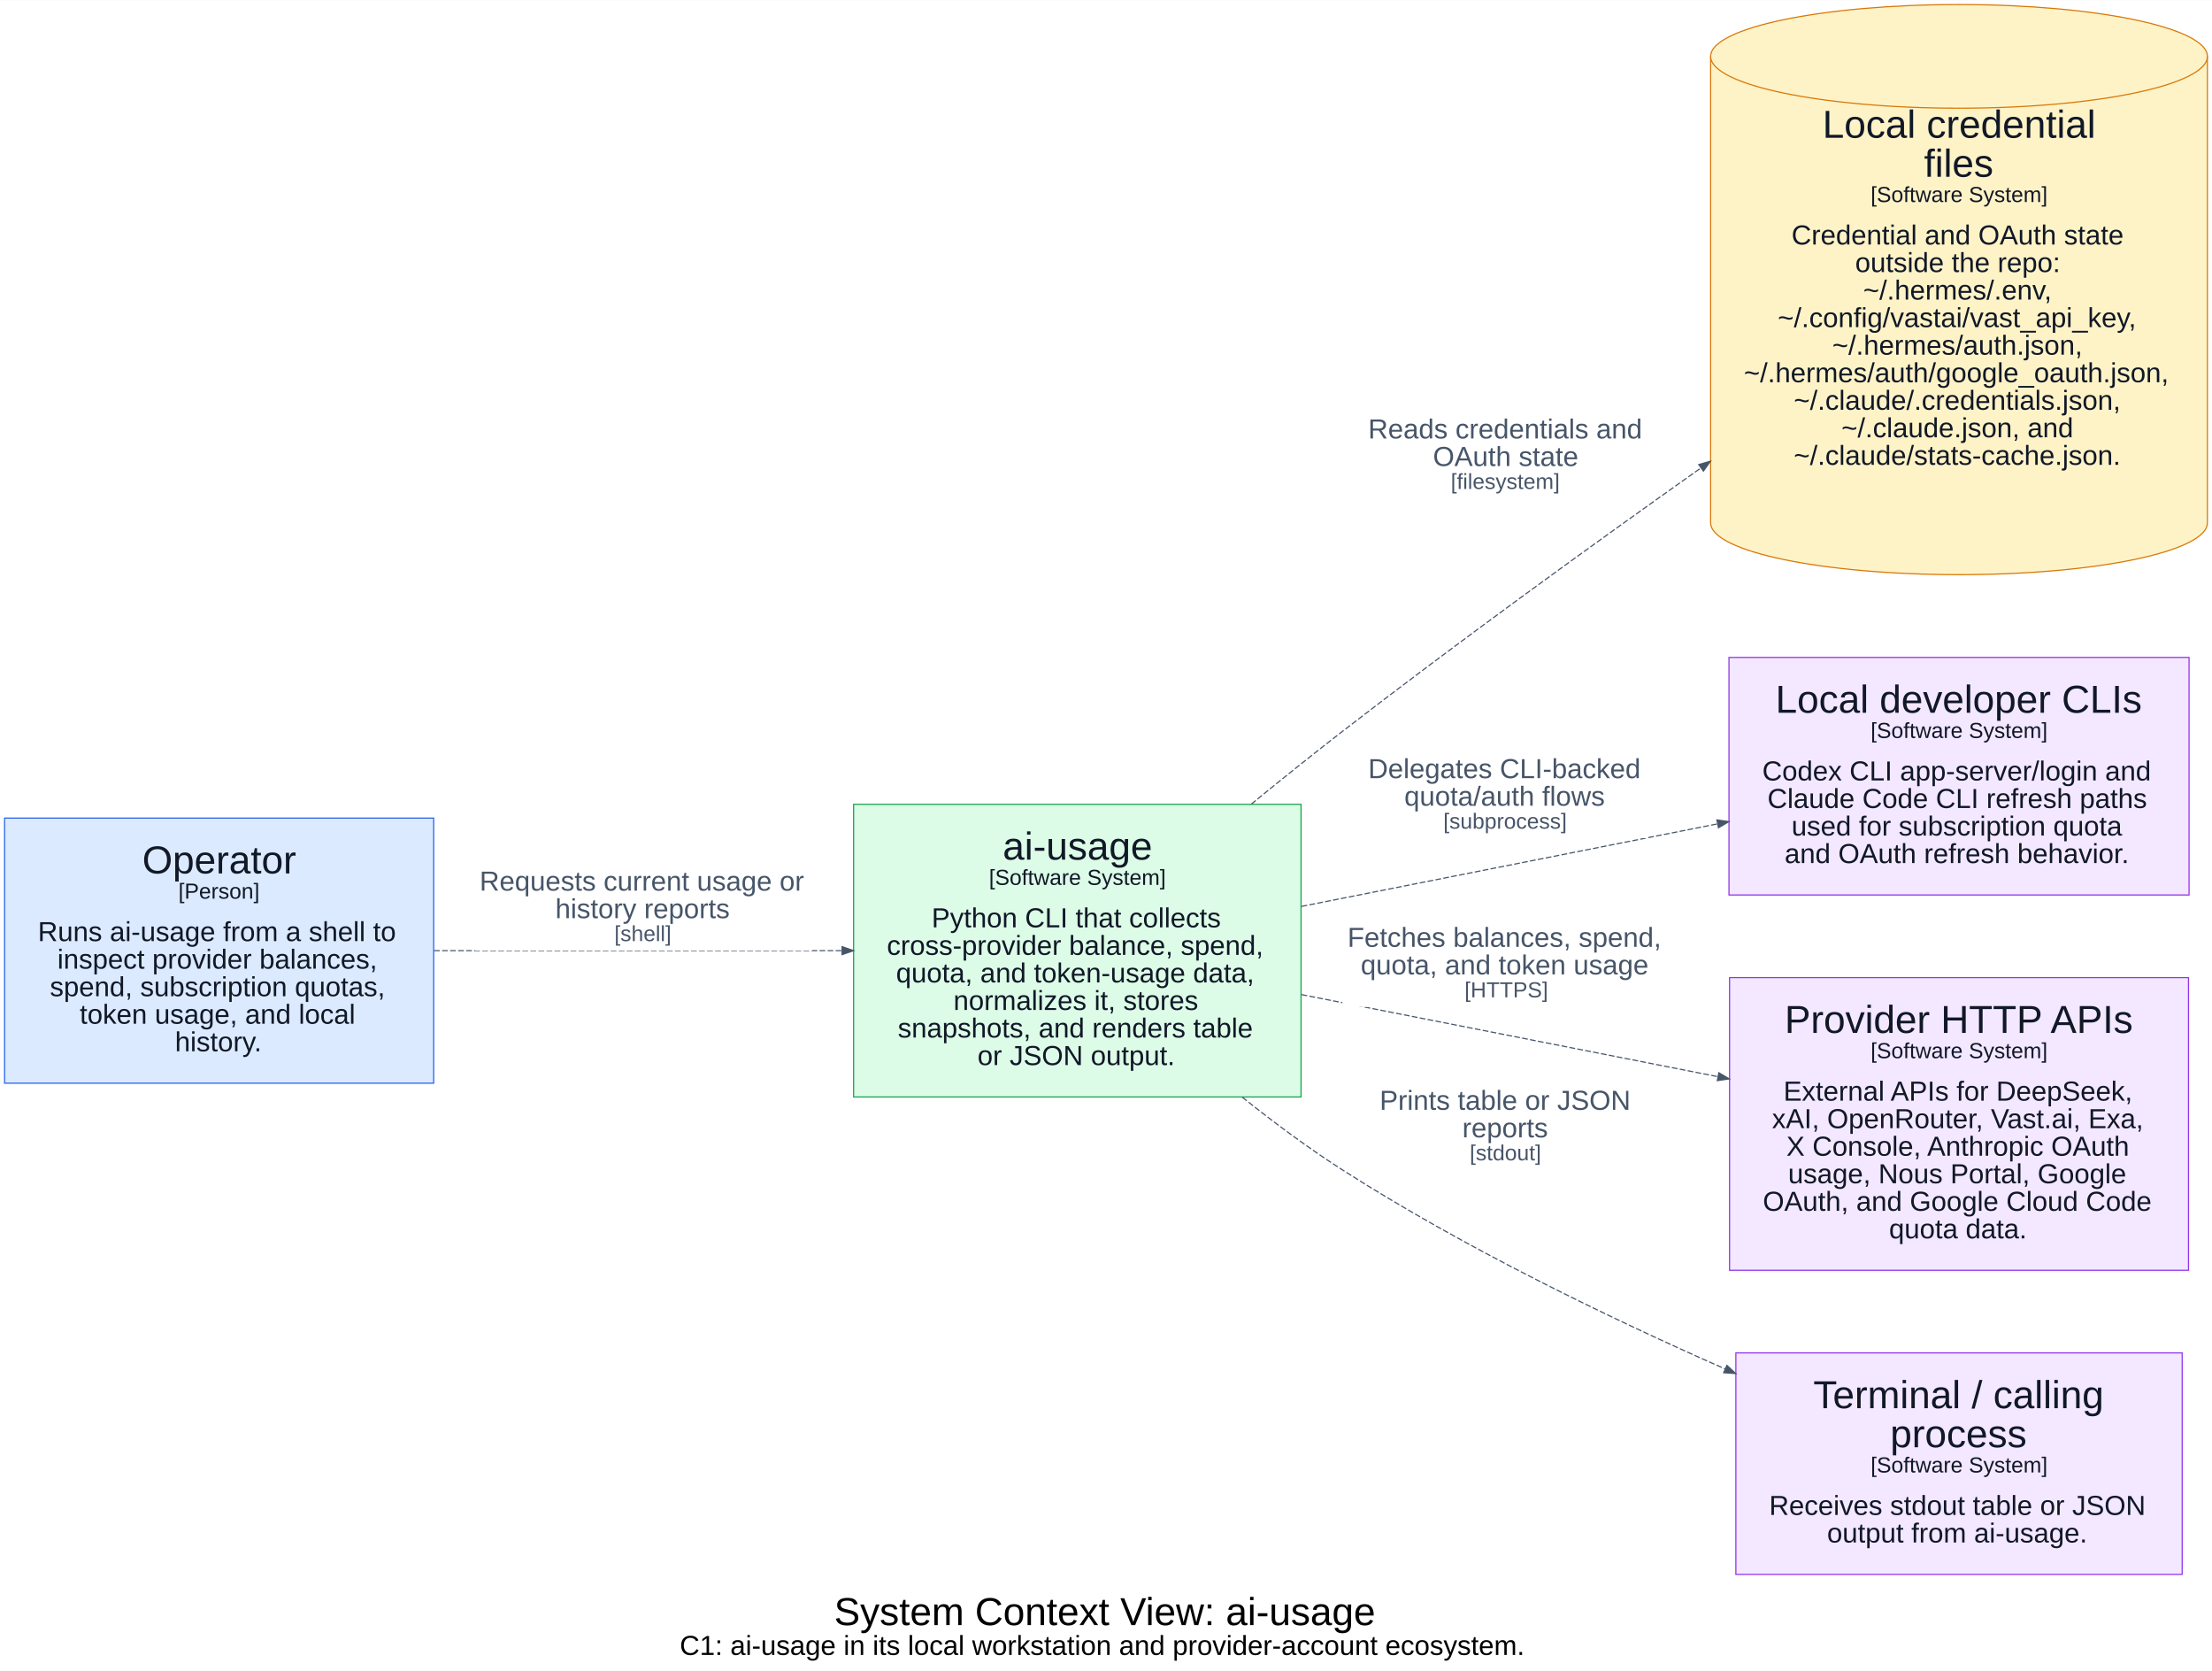
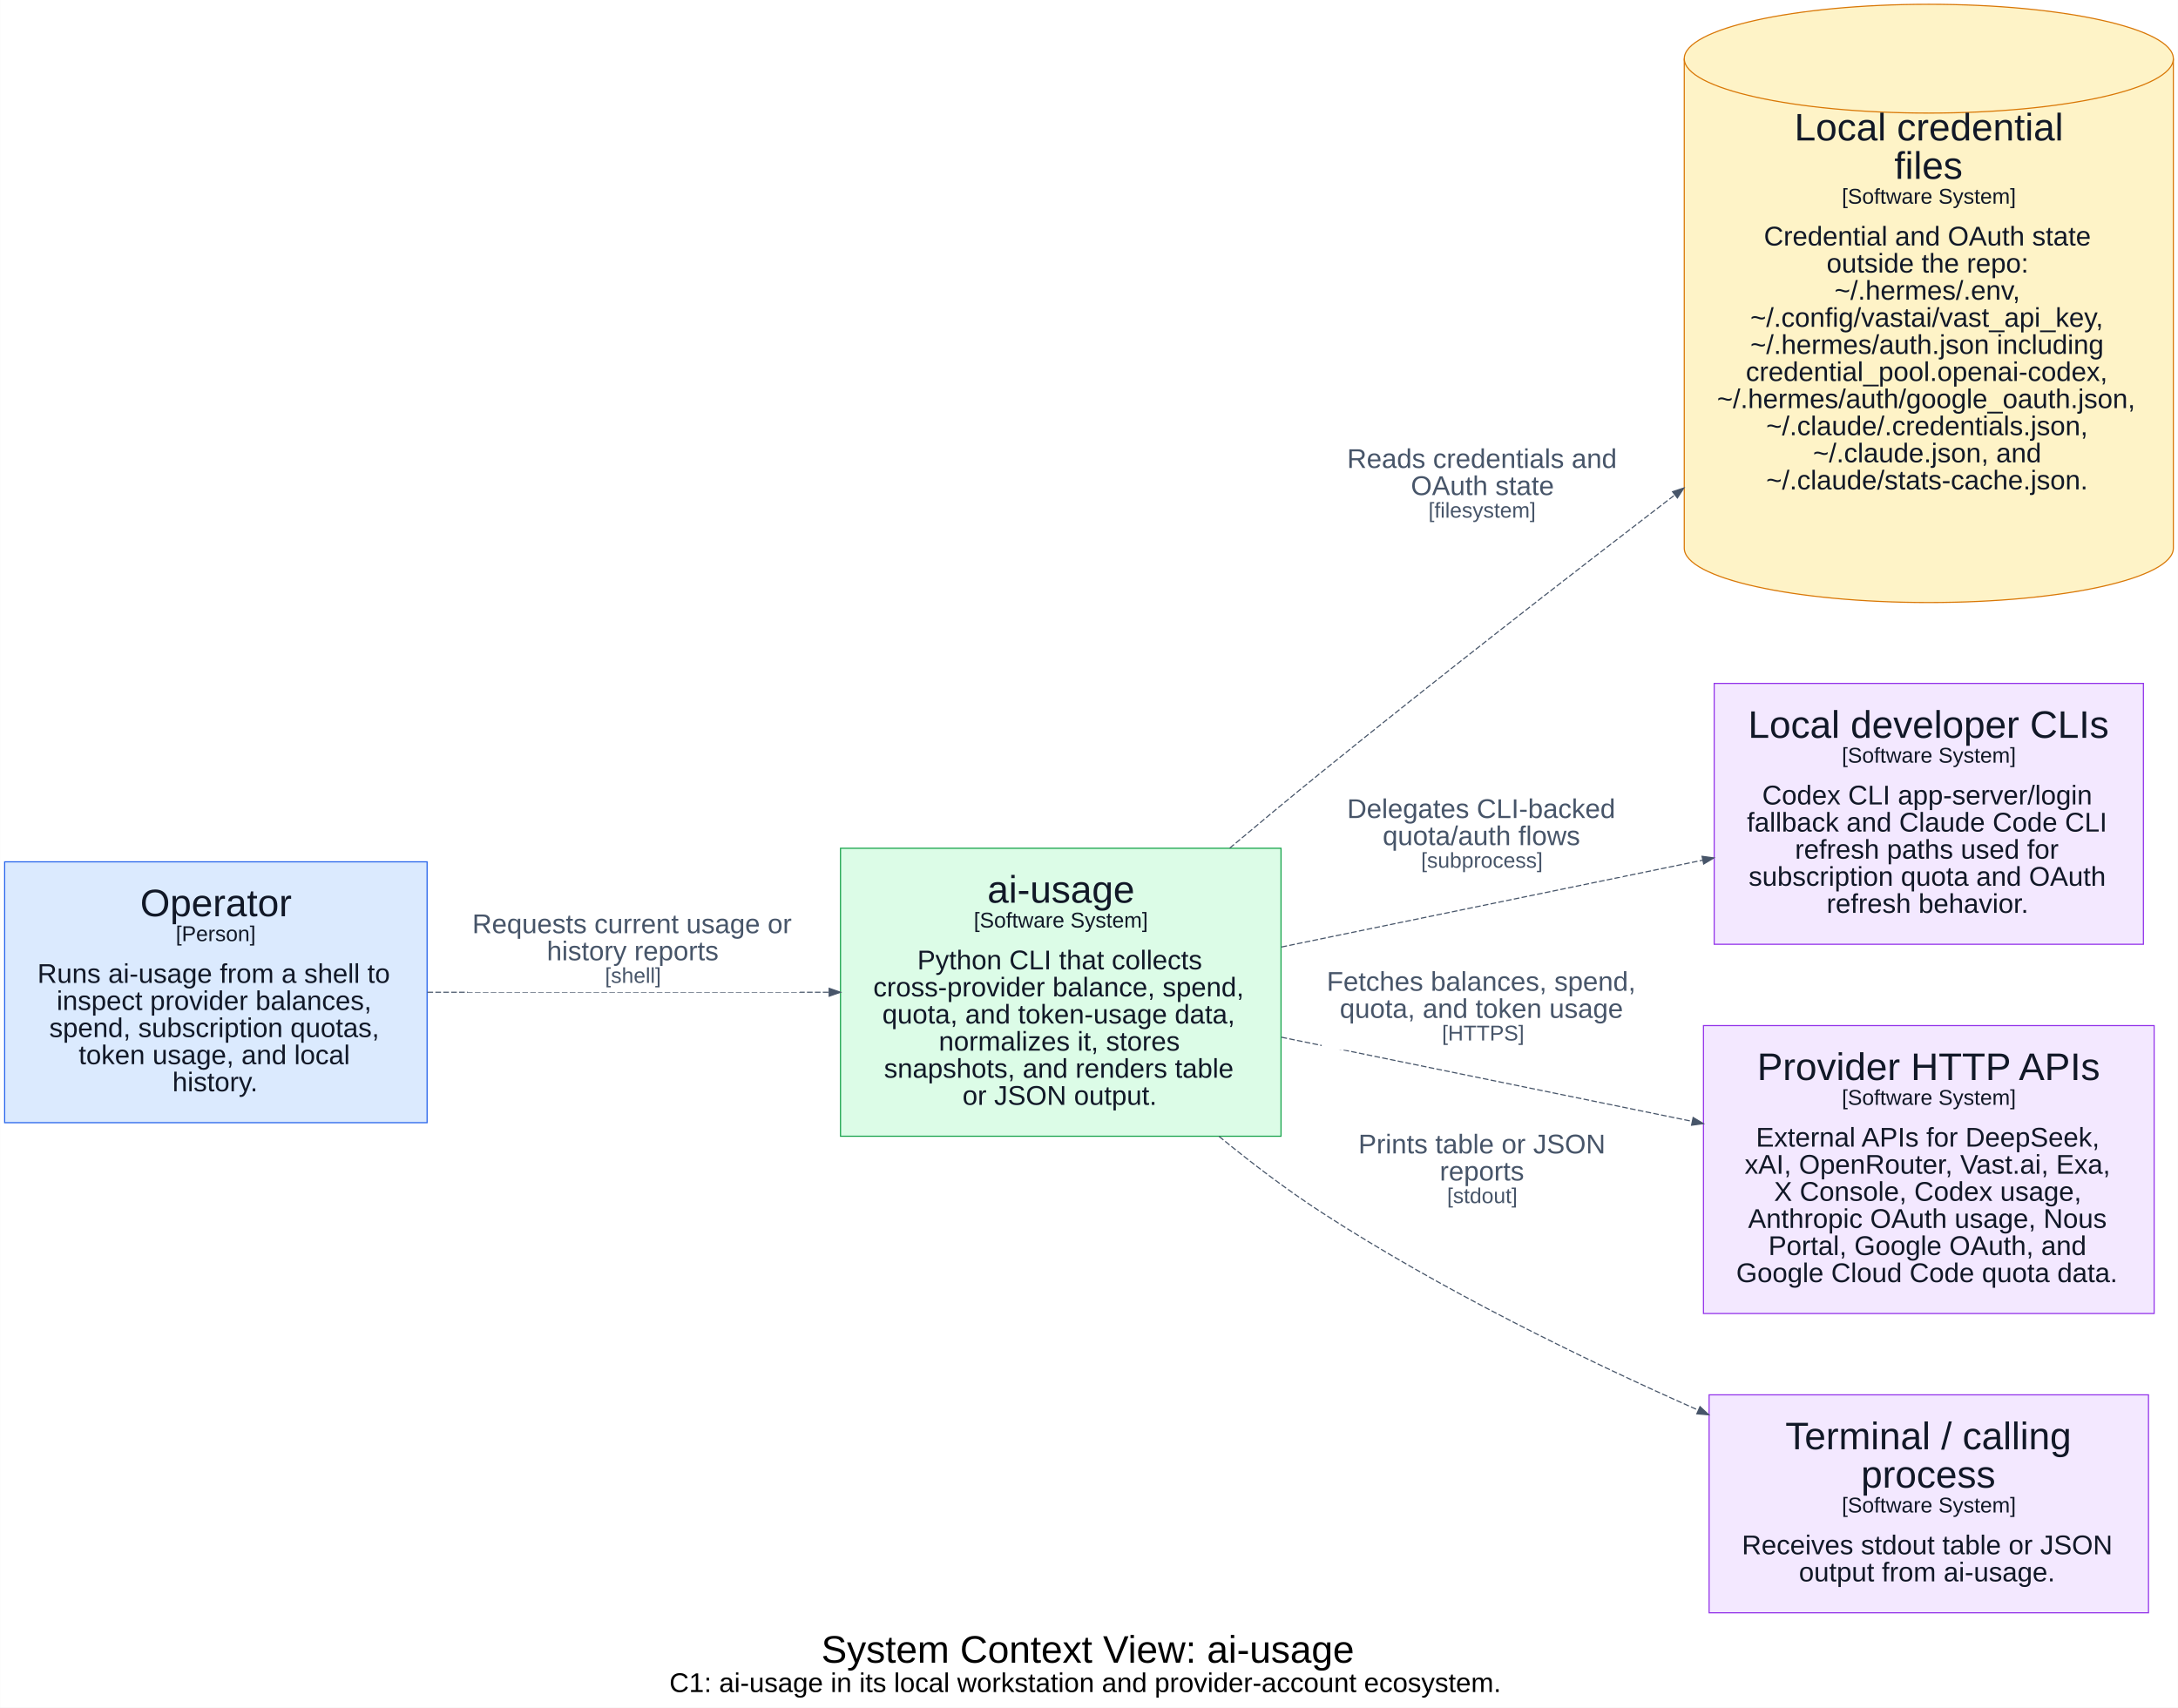
- <svg xmlns="http://www.w3.org/2000/svg" width="1928pt" height="1456pt" viewBox="0.00 0.00 1928.00 1455.69">
-   <g id="graph0" class="graph" transform="scale(1 1) rotate(0) translate(4 1451.69)">
-     <polygon fill="white" stroke="transparent" points="-4,4 -4,-1451.69 1924,-1451.69 1924,4 -4,4" />
+ <svg xmlns="http://www.w3.org/2000/svg" width="1928pt" height="1512pt" viewBox="0.00 0.00 1928.00 1512.19">
+   <g id="graph0" class="graph" transform="scale(1 1) rotate(0) translate(4 1508.19)">
+     <polygon fill="white" stroke="transparent" points="-4,4 -4,-1508.19 1924,-1508.19 1924,4 -4,4" />
    <text text-anchor="start" x="723" y="-35.8" font-family="Arial" font-size="34.00">System Context View: ai-usage</text>
    <text text-anchor="start" x="588.5" y="-9.8" font-family="Arial" font-size="24.00">C1: ai-usage in its local workstation and provider-account ecosystem.</text>
    <g id="1" class="node">
-       <polygon fill="#dbeafe" stroke="#2563eb" points="374,-739 0,-739 0,-508 374,-508 374,-739" />
-       <text text-anchor="start" x="120" y="-690.8" font-family="Arial" font-size="34.00" fill="#111827">Operator</text>
-       <text text-anchor="start" x="151.5" y="-668.8" font-family="Arial" font-size="19.00" fill="#111827">[Person]</text>
-       <text text-anchor="start" x="29" y="-631.8" font-family="Arial" font-size="24.00" fill="#111827">Runs ai-usage from a shell to</text>
-       <text text-anchor="start" x="46" y="-607.8" font-family="Arial" font-size="24.00" fill="#111827">inspect provider balances,</text>
-       <text text-anchor="start" x="39.5" y="-583.8" font-family="Arial" font-size="24.00" fill="#111827">spend, subscription quotas,</text>
-       <text text-anchor="start" x="65.5" y="-559.8" font-family="Arial" font-size="24.00" fill="#111827">token usage, and local</text>
-       <text text-anchor="start" x="148.5" y="-535.8" font-family="Arial" font-size="24.00" fill="#111827">history.</text>
+       <polygon fill="#dbeafe" stroke="#2563eb" points="374,-745 0,-745 0,-514 374,-514 374,-745" />
+       <text text-anchor="start" x="120" y="-696.8" font-family="Arial" font-size="34.00" fill="#111827">Operator</text>
+       <text text-anchor="start" x="151.5" y="-674.8" font-family="Arial" font-size="19.00" fill="#111827">[Person]</text>
+       <text text-anchor="start" x="29" y="-637.8" font-family="Arial" font-size="24.00" fill="#111827">Runs ai-usage from a shell to</text>
+       <text text-anchor="start" x="46" y="-613.8" font-family="Arial" font-size="24.00" fill="#111827">inspect provider balances,</text>
+       <text text-anchor="start" x="39.5" y="-589.8" font-family="Arial" font-size="24.00" fill="#111827">spend, subscription quotas,</text>
+       <text text-anchor="start" x="65.5" y="-565.8" font-family="Arial" font-size="24.00" fill="#111827">token usage, and local</text>
+       <text text-anchor="start" x="148.5" y="-541.8" font-family="Arial" font-size="24.00" fill="#111827">history.</text>
    </g>
    <g id="2" class="node">
-       <polygon fill="#dcfce7" stroke="#16a34a" points="1130,-751 740,-751 740,-496 1130,-496 1130,-751" />
-       <text text-anchor="start" x="870" y="-702.8" font-family="Arial" font-size="34.00" fill="#111827">ai-usage</text>
-       <text text-anchor="start" x="858" y="-680.8" font-family="Arial" font-size="19.00" fill="#111827">[Software System]</text>
-       <text text-anchor="start" x="808" y="-643.8" font-family="Arial" font-size="24.00" fill="#111827">Python CLI that collects</text>
-       <text text-anchor="start" x="769" y="-619.8" font-family="Arial" font-size="24.00" fill="#111827">cross-provider balance, spend,</text>
-       <text text-anchor="start" x="777" y="-595.8" font-family="Arial" font-size="24.00" fill="#111827">quota, and token-usage data,</text>
-       <text text-anchor="start" x="827" y="-571.8" font-family="Arial" font-size="24.00" fill="#111827">normalizes it, stores</text>
-       <text text-anchor="start" x="778.5" y="-547.8" font-family="Arial" font-size="24.00" fill="#111827">snapshots, and renders table</text>
-       <text text-anchor="start" x="848" y="-523.8" font-family="Arial" font-size="24.00" fill="#111827">or JSON output.</text>
+       <polygon fill="#dcfce7" stroke="#16a34a" points="1130,-757 740,-757 740,-502 1130,-502 1130,-757" />
+       <text text-anchor="start" x="870" y="-708.8" font-family="Arial" font-size="34.00" fill="#111827">ai-usage</text>
+       <text text-anchor="start" x="858" y="-686.8" font-family="Arial" font-size="19.00" fill="#111827">[Software System]</text>
+       <text text-anchor="start" x="808" y="-649.8" font-family="Arial" font-size="24.00" fill="#111827">Python CLI that collects</text>
+       <text text-anchor="start" x="769" y="-625.8" font-family="Arial" font-size="24.00" fill="#111827">cross-provider balance, spend,</text>
+       <text text-anchor="start" x="777" y="-601.8" font-family="Arial" font-size="24.00" fill="#111827">quota, and token-usage data,</text>
+       <text text-anchor="start" x="827" y="-577.8" font-family="Arial" font-size="24.00" fill="#111827">normalizes it, stores</text>
+       <text text-anchor="start" x="778.5" y="-553.8" font-family="Arial" font-size="24.00" fill="#111827">snapshots, and renders table</text>
+       <text text-anchor="start" x="848" y="-529.8" font-family="Arial" font-size="24.00" fill="#111827">or JSON output.</text>
    </g>
    <g id="18" class="edge">
-       <path fill="none" stroke="#475569" stroke-dasharray="5,2" d="M374.32,-623.5C482.4,-623.5 618.65,-623.5 729.66,-623.5" />
-       <polygon fill="#475569" stroke="#475569" points="729.98,-627 739.98,-623.5 729.98,-620 729.98,-627" />
-       <polygon fill="white" stroke="transparent" points="410,-623.5 410,-698.5 704,-698.5 704,-623.5 410,-623.5" />
-       <text text-anchor="start" x="414" y="-675.8" font-family="Arial" font-size="24.00" fill="#475569">Requests current usage or</text>
-       <text text-anchor="start" x="480" y="-651.8" font-family="Arial" font-size="24.00" fill="#475569">history reports</text>
-       <text text-anchor="start" x="531.5" y="-631.8" font-family="Arial" font-size="19.00" fill="#475569">[shell]</text>
+       <path fill="none" stroke="#475569" stroke-dasharray="5,2" d="M374.32,-629.5C482.4,-629.5 618.65,-629.5 729.66,-629.5" />
+       <polygon fill="#475569" stroke="#475569" points="729.98,-633 739.98,-629.5 729.98,-626 729.98,-633" />
+       <polygon fill="white" stroke="transparent" points="410,-629.5 410,-704.5 704,-704.5 704,-629.5 410,-629.5" />
+       <text text-anchor="start" x="414" y="-681.8" font-family="Arial" font-size="24.00" fill="#475569">Requests current usage or</text>
+       <text text-anchor="start" x="480" y="-657.8" font-family="Arial" font-size="24.00" fill="#475569">history reports</text>
+       <text text-anchor="start" x="531.5" y="-637.8" font-family="Arial" font-size="19.00" fill="#475569">[shell]</text>
    </g>
    <g id="14" class="node">
-       <path fill="#fef3c7" stroke="#d97706" d="M1920,-1402.72C1920,-1427.63 1822.96,-1447.88 1703.5,-1447.88 1584.04,-1447.88 1487,-1427.63 1487,-1402.72 1487,-1402.72 1487,-996.28 1487,-996.28 1487,-971.37 1584.04,-951.12 1703.5,-951.12 1822.96,-951.12 1920,-971.37 1920,-996.28 1920,-996.28 1920,-1402.72 1920,-1402.72" />
-       <path fill="none" stroke="#d97706" d="M1920,-1402.72C1920,-1377.8 1822.96,-1357.56 1703.5,-1357.56 1584.04,-1357.56 1487,-1377.8 1487,-1402.72" />
-       <text text-anchor="start" x="1584.5" y="-1331.8" font-family="Arial" font-size="34.00" fill="#111827">Local credential</text>
-       <text text-anchor="start" x="1673" y="-1297.8" font-family="Arial" font-size="34.00" fill="#111827">files</text>
-       <text text-anchor="start" x="1626.5" y="-1275.8" font-family="Arial" font-size="19.00" fill="#111827">[Software System]</text>
-       <text text-anchor="start" x="1557.5" y="-1238.8" font-family="Arial" font-size="24.00" fill="#111827">Credential and OAuth state</text>
-       <text text-anchor="start" x="1613" y="-1214.8" font-family="Arial" font-size="24.00" fill="#111827">outside the repo:</text>
-       <text text-anchor="start" x="1620" y="-1190.8" font-family="Arial" font-size="24.00" fill="#111827">~/.hermes/.env,</text>
-       <text text-anchor="start" x="1545.5" y="-1166.8" font-family="Arial" font-size="24.00" fill="#111827">~/.config/vastai/vast_api_key,</text>
-       <text text-anchor="start" x="1593" y="-1142.8" font-family="Arial" font-size="24.00" fill="#111827">~/.hermes/auth.json,</text>
-       <text text-anchor="start" x="1516" y="-1118.8" font-family="Arial" font-size="24.00" fill="#111827">~/.hermes/auth/google_oauth.json,</text>
-       <text text-anchor="start" x="1559.5" y="-1094.8" font-family="Arial" font-size="24.00" fill="#111827">~/.claude/.credentials.json,</text>
-       <text text-anchor="start" x="1601" y="-1070.8" font-family="Arial" font-size="24.00" fill="#111827">~/.claude.json, and</text>
-       <text text-anchor="start" x="1559.5" y="-1046.8" font-family="Arial" font-size="24.00" fill="#111827">~/.claude/stats-cache.json.</text>
+       <path fill="#fef3c7" stroke="#d97706" d="M1920,-1456.22C1920,-1482.79 1822.96,-1504.38 1703.5,-1504.38 1584.04,-1504.38 1487,-1482.79 1487,-1456.22 1487,-1456.22 1487,-1022.78 1487,-1022.78 1487,-996.21 1584.04,-974.62 1703.5,-974.62 1822.96,-974.62 1920,-996.21 1920,-1022.78 1920,-1022.78 1920,-1456.22 1920,-1456.22" />
+       <path fill="none" stroke="#d97706" d="M1920,-1456.22C1920,-1429.64 1822.96,-1408.06 1703.5,-1408.06 1584.04,-1408.06 1487,-1429.64 1487,-1456.22" />
+       <text text-anchor="start" x="1584.5" y="-1383.8" font-family="Arial" font-size="34.00" fill="#111827">Local credential</text>
+       <text text-anchor="start" x="1673" y="-1349.8" font-family="Arial" font-size="34.00" fill="#111827">files</text>
+       <text text-anchor="start" x="1626.5" y="-1327.8" font-family="Arial" font-size="19.00" fill="#111827">[Software System]</text>
+       <text text-anchor="start" x="1557.5" y="-1290.8" font-family="Arial" font-size="24.00" fill="#111827">Credential and OAuth state</text>
+       <text text-anchor="start" x="1613" y="-1266.8" font-family="Arial" font-size="24.00" fill="#111827">outside the repo:</text>
+       <text text-anchor="start" x="1620" y="-1242.8" font-family="Arial" font-size="24.00" fill="#111827">~/.hermes/.env,</text>
+       <text text-anchor="start" x="1545.5" y="-1218.8" font-family="Arial" font-size="24.00" fill="#111827">~/.config/vastai/vast_api_key,</text>
+       <text text-anchor="start" x="1545.5" y="-1194.8" font-family="Arial" font-size="24.00" fill="#111827">~/.hermes/auth.json including</text>
+       <text text-anchor="start" x="1541.5" y="-1170.8" font-family="Arial" font-size="24.00" fill="#111827">credential_pool.openai-codex,</text>
+       <text text-anchor="start" x="1516" y="-1146.8" font-family="Arial" font-size="24.00" fill="#111827">~/.hermes/auth/google_oauth.json,</text>
+       <text text-anchor="start" x="1559.5" y="-1122.8" font-family="Arial" font-size="24.00" fill="#111827">~/.claude/.credentials.json,</text>
+       <text text-anchor="start" x="1601" y="-1098.8" font-family="Arial" font-size="24.00" fill="#111827">~/.claude.json, and</text>
+       <text text-anchor="start" x="1559.5" y="-1074.8" font-family="Arial" font-size="24.00" fill="#111827">~/.claude/stats-cache.json.</text>
    </g>
    <g id="15" class="node">
-       <polygon fill="#f3e8ff" stroke="#9333ea" points="1904,-879 1503,-879 1503,-672 1904,-672 1904,-879" />
-       <text text-anchor="start" x="1543.5" y="-830.8" font-family="Arial" font-size="34.00" fill="#111827">Local developer CLIs</text>
-       <text text-anchor="start" x="1626.5" y="-808.8" font-family="Arial" font-size="19.00" fill="#111827">[Software System]</text>
-       <text text-anchor="start" x="1532" y="-771.8" font-family="Arial" font-size="24.00" fill="#111827">Codex CLI app-server/login and</text>
-       <text text-anchor="start" x="1536.5" y="-747.8" font-family="Arial" font-size="24.00" fill="#111827">Claude Code CLI refresh paths</text>
-       <text text-anchor="start" x="1557.5" y="-723.8" font-family="Arial" font-size="24.00" fill="#111827">used for subscription quota</text>
-       <text text-anchor="start" x="1551.5" y="-699.8" font-family="Arial" font-size="24.00" fill="#111827">and OAuth refresh behavior.</text>
+       <polygon fill="#f3e8ff" stroke="#9333ea" points="1893.5,-903 1513.5,-903 1513.5,-672 1893.5,-672 1893.5,-903" />
+       <text text-anchor="start" x="1543.5" y="-854.8" font-family="Arial" font-size="34.00" fill="#111827">Local developer CLIs</text>
+       <text text-anchor="start" x="1626.5" y="-832.8" font-family="Arial" font-size="19.00" fill="#111827">[Software System]</text>
+       <text text-anchor="start" x="1556" y="-795.8" font-family="Arial" font-size="24.00" fill="#111827">Codex CLI app-server/login</text>
+       <text text-anchor="start" x="1542.5" y="-771.8" font-family="Arial" font-size="24.00" fill="#111827">fallback and Claude Code CLI</text>
+       <text text-anchor="start" x="1585" y="-747.8" font-family="Arial" font-size="24.00" fill="#111827">refresh paths used for</text>
+       <text text-anchor="start" x="1544" y="-723.8" font-family="Arial" font-size="24.00" fill="#111827">subscription quota and OAuth</text>
+       <text text-anchor="start" x="1613" y="-699.8" font-family="Arial" font-size="24.00" fill="#111827">refresh behavior.</text>
    </g>
    <g id="16" class="node">
-       <polygon fill="#f3e8ff" stroke="#9333ea" points="1903.5,-600 1503.5,-600 1503.5,-345 1903.5,-345 1903.5,-600" />
+       <polygon fill="#f3e8ff" stroke="#9333ea" points="1903,-600 1504,-600 1504,-345 1903,-345 1903,-600" />
      <text text-anchor="start" x="1551.5" y="-551.8" font-family="Arial" font-size="34.00" fill="#111827">Provider HTTP APIs</text>
      <text text-anchor="start" x="1626.5" y="-529.8" font-family="Arial" font-size="19.00" fill="#111827">[Software System]</text>
      <text text-anchor="start" x="1550.5" y="-492.8" font-family="Arial" font-size="24.00" fill="#111827">External APIs for DeepSeek,</text>
      <text text-anchor="start" x="1540.5" y="-468.8" font-family="Arial" font-size="24.00" fill="#111827">xAI, OpenRouter, Vast.ai, Exa,</text>
-       <text text-anchor="start" x="1553" y="-444.8" font-family="Arial" font-size="24.00" fill="#111827">X Console, Anthropic OAuth</text>
-       <text text-anchor="start" x="1554.5" y="-420.8" font-family="Arial" font-size="24.00" fill="#111827">usage, Nous Portal, Google</text>
-       <text text-anchor="start" x="1532.5" y="-396.8" font-family="Arial" font-size="24.00" fill="#111827">OAuth, and Google Cloud Code</text>
-       <text text-anchor="start" x="1642.5" y="-372.8" font-family="Arial" font-size="24.00" fill="#111827">quota data.</text>
+       <text text-anchor="start" x="1566.5" y="-444.8" font-family="Arial" font-size="24.00" fill="#111827">X Console, Codex usage,</text>
+       <text text-anchor="start" x="1543.5" y="-420.8" font-family="Arial" font-size="24.00" fill="#111827">Anthropic OAuth usage, Nous</text>
+       <text text-anchor="start" x="1561.5" y="-396.8" font-family="Arial" font-size="24.00" fill="#111827">Portal, Google OAuth, and</text>
+       <text text-anchor="start" x="1533" y="-372.8" font-family="Arial" font-size="24.00" fill="#111827">Google Cloud Code quota data.</text>
    </g>
    <g id="17" class="node">
      <polygon fill="#f3e8ff" stroke="#9333ea" points="1898,-273 1509,-273 1509,-80 1898,-80 1898,-273" />
      <text text-anchor="start" x="1576.5" y="-224.8" font-family="Arial" font-size="34.00" fill="#111827">Terminal / calling</text>
      <text text-anchor="start" x="1643.5" y="-190.8" font-family="Arial" font-size="34.00" fill="#111827">process</text>
      <text text-anchor="start" x="1626.5" y="-168.8" font-family="Arial" font-size="19.00" fill="#111827">[Software System]</text>
      <text text-anchor="start" x="1538" y="-131.8" font-family="Arial" font-size="24.00" fill="#111827">Receives stdout table or JSON</text>
      <text text-anchor="start" x="1588.5" y="-107.8" font-family="Arial" font-size="24.00" fill="#111827">output from ai-usage.</text>
    </g>
    <g id="22" class="edge">
-       <path fill="none" stroke="#475569" stroke-dasharray="5,2" d="M1086.63,-751.15C1112.84,-772.62 1140.02,-794.43 1166,-814.5 1266.83,-892.39 1381.22,-975.21 1478.4,-1044" />
-       <polygon fill="#475569" stroke="#475569" points="1476.67,-1047.06 1486.86,-1049.98 1480.71,-1041.35 1476.67,-1047.06" />
-       <polygon fill="white" stroke="transparent" points="1184,-1017.5 1184,-1092.5 1433,-1092.5 1433,-1017.5 1184,-1017.5" />
-       <text text-anchor="start" x="1188.5" y="-1069.8" font-family="Arial" font-size="24.00" fill="#475569">Reads credentials and</text>
-       <text text-anchor="start" x="1245" y="-1045.8" font-family="Arial" font-size="24.00" fill="#475569">OAuth state</text>
-       <text text-anchor="start" x="1260.5" y="-1025.8" font-family="Arial" font-size="19.00" fill="#475569">[filesystem]</text>
+       <path fill="none" stroke="#475569" stroke-dasharray="5,2" d="M1084.58,-757.14C1111.5,-779.79 1139.46,-803 1166,-824.5 1267.46,-906.68 1381.68,-995.53 1478.57,-1069.85" />
+       <polygon fill="#475569" stroke="#475569" points="1476.64,-1072.78 1486.7,-1076.08 1480.9,-1067.22 1476.64,-1072.78" />
+       <polygon fill="white" stroke="transparent" points="1184,-1041.5 1184,-1116.5 1433,-1116.5 1433,-1041.5 1184,-1041.5" />
+       <text text-anchor="start" x="1188.5" y="-1093.8" font-family="Arial" font-size="24.00" fill="#475569">Reads credentials and</text>
+       <text text-anchor="start" x="1245" y="-1069.8" font-family="Arial" font-size="24.00" fill="#475569">OAuth state</text>
+       <text text-anchor="start" x="1260.5" y="-1049.8" font-family="Arial" font-size="19.00" fill="#475569">[filesystem]</text>
    </g>
    <g id="23" class="edge">
-       <path fill="none" stroke="#475569" stroke-dasharray="5,2" d="M1130.41,-662.05C1241.17,-684.02 1379.98,-711.54 1493.13,-733.98" />
-       <polygon fill="#475569" stroke="#475569" points="1492.46,-737.42 1502.95,-735.93 1493.83,-730.55 1492.46,-737.42" />
-       <polygon fill="white" stroke="transparent" points="1184.5,-721.5 1184.5,-796.5 1432.5,-796.5 1432.5,-721.5 1184.5,-721.5" />
-       <text text-anchor="start" x="1188.5" y="-773.8" font-family="Arial" font-size="24.00" fill="#475569">Delegates CLI-backed</text>
-       <text text-anchor="start" x="1220" y="-749.8" font-family="Arial" font-size="24.00" fill="#475569">quota/auth flows</text>
-       <text text-anchor="start" x="1254" y="-729.8" font-family="Arial" font-size="19.00" fill="#475569">[subprocess]</text>
+       <path fill="none" stroke="#475569" stroke-dasharray="5,2" d="M1130.41,-669.57C1244.51,-693.09 1388.38,-722.75 1503.29,-746.44" />
+       <polygon fill="#475569" stroke="#475569" points="1502.76,-749.9 1513.26,-748.49 1504.18,-743.05 1502.76,-749.9" />
+       <polygon fill="white" stroke="transparent" points="1184.5,-731.5 1184.5,-806.5 1432.5,-806.5 1432.5,-731.5 1184.5,-731.5" />
+       <text text-anchor="start" x="1188.5" y="-783.8" font-family="Arial" font-size="24.00" fill="#475569">Delegates CLI-backed</text>
+       <text text-anchor="start" x="1220" y="-759.8" font-family="Arial" font-size="24.00" fill="#475569">quota/auth flows</text>
+       <text text-anchor="start" x="1254" y="-739.8" font-family="Arial" font-size="19.00" fill="#475569">[subprocess]</text>
    </g>
    <g id="21" class="edge">
-       <path fill="none" stroke="#475569" stroke-dasharray="5,2" d="M1130.41,-585.2C1241.28,-563.36 1380.25,-535.98 1493.46,-513.68" />
-       <polygon fill="#475569" stroke="#475569" points="1494.15,-517.11 1503.29,-511.74 1492.8,-510.24 1494.15,-517.11" />
-       <polygon fill="white" stroke="transparent" points="1166,-574.5 1166,-649.5 1451,-649.5 1451,-574.5 1166,-574.5" />
-       <text text-anchor="start" x="1170.5" y="-626.8" font-family="Arial" font-size="24.00" fill="#475569">Fetches balances, spend,</text>
-       <text text-anchor="start" x="1182" y="-602.8" font-family="Arial" font-size="24.00" fill="#475569">quota, and token usage</text>
-       <text text-anchor="start" x="1272.5" y="-582.8" font-family="Arial" font-size="19.00" fill="#475569">[HTTPS]</text>
+       <path fill="none" stroke="#475569" stroke-dasharray="5,2" d="M1130.41,-589.68C1241.49,-566.93 1380.79,-538.4 1494.12,-515.18" />
+       <polygon fill="#475569" stroke="#475569" points="1494.86,-518.6 1503.96,-513.17 1493.46,-511.74 1494.86,-518.6" />
+       <polygon fill="white" stroke="transparent" points="1166,-578.5 1166,-653.5 1451,-653.5 1451,-578.5 1166,-578.5" />
+       <text text-anchor="start" x="1170.5" y="-630.8" font-family="Arial" font-size="24.00" fill="#475569">Fetches balances, spend,</text>
+       <text text-anchor="start" x="1182" y="-606.8" font-family="Arial" font-size="24.00" fill="#475569">quota, and token usage</text>
+       <text text-anchor="start" x="1272.5" y="-586.8" font-family="Arial" font-size="19.00" fill="#475569">[HTTPS]</text>
    </g>
    <g id="29" class="edge">
-       <path fill="none" stroke="#475569" stroke-dasharray="5,2" d="M1078.77,-495.79C1106.77,-473.42 1136.6,-451.31 1166,-432.5 1271.06,-365.29 1396.49,-304.48 1499.65,-259.01" />
-       <polygon fill="#475569" stroke="#475569" points="1501.18,-262.17 1508.93,-254.94 1498.36,-255.76 1501.18,-262.17" />
-       <polygon fill="white" stroke="transparent" points="1194.5,-432.5 1194.5,-507.5 1422.5,-507.5 1422.5,-432.5 1194.5,-432.5" />
-       <text text-anchor="start" x="1198.5" y="-484.8" font-family="Arial" font-size="24.00" fill="#475569">Prints table or JSON</text>
-       <text text-anchor="start" x="1270.5" y="-460.8" font-family="Arial" font-size="24.00" fill="#475569">reports</text>
-       <text text-anchor="start" x="1277" y="-440.8" font-family="Arial" font-size="19.00" fill="#475569">[stdout]</text>
+       <path fill="none" stroke="#475569" stroke-dasharray="5,2" d="M1075.14,-501.86C1104.14,-478.07 1135.26,-454.45 1166,-434.5 1270.77,-366.5 1396.18,-305.2 1499.4,-259.44" />
+       <polygon fill="#475569" stroke="#475569" points="1500.95,-262.58 1508.69,-255.33 1498.12,-256.17 1500.95,-262.58" />
+       <polygon fill="white" stroke="transparent" points="1194.5,-434.5 1194.5,-509.5 1422.5,-509.5 1422.5,-434.5 1194.5,-434.5" />
+       <text text-anchor="start" x="1198.5" y="-486.8" font-family="Arial" font-size="24.00" fill="#475569">Prints table or JSON</text>
+       <text text-anchor="start" x="1270.5" y="-462.8" font-family="Arial" font-size="24.00" fill="#475569">reports</text>
+       <text text-anchor="start" x="1277" y="-442.8" font-family="Arial" font-size="19.00" fill="#475569">[stdout]</text>
    </g>
  </g>
</svg>
